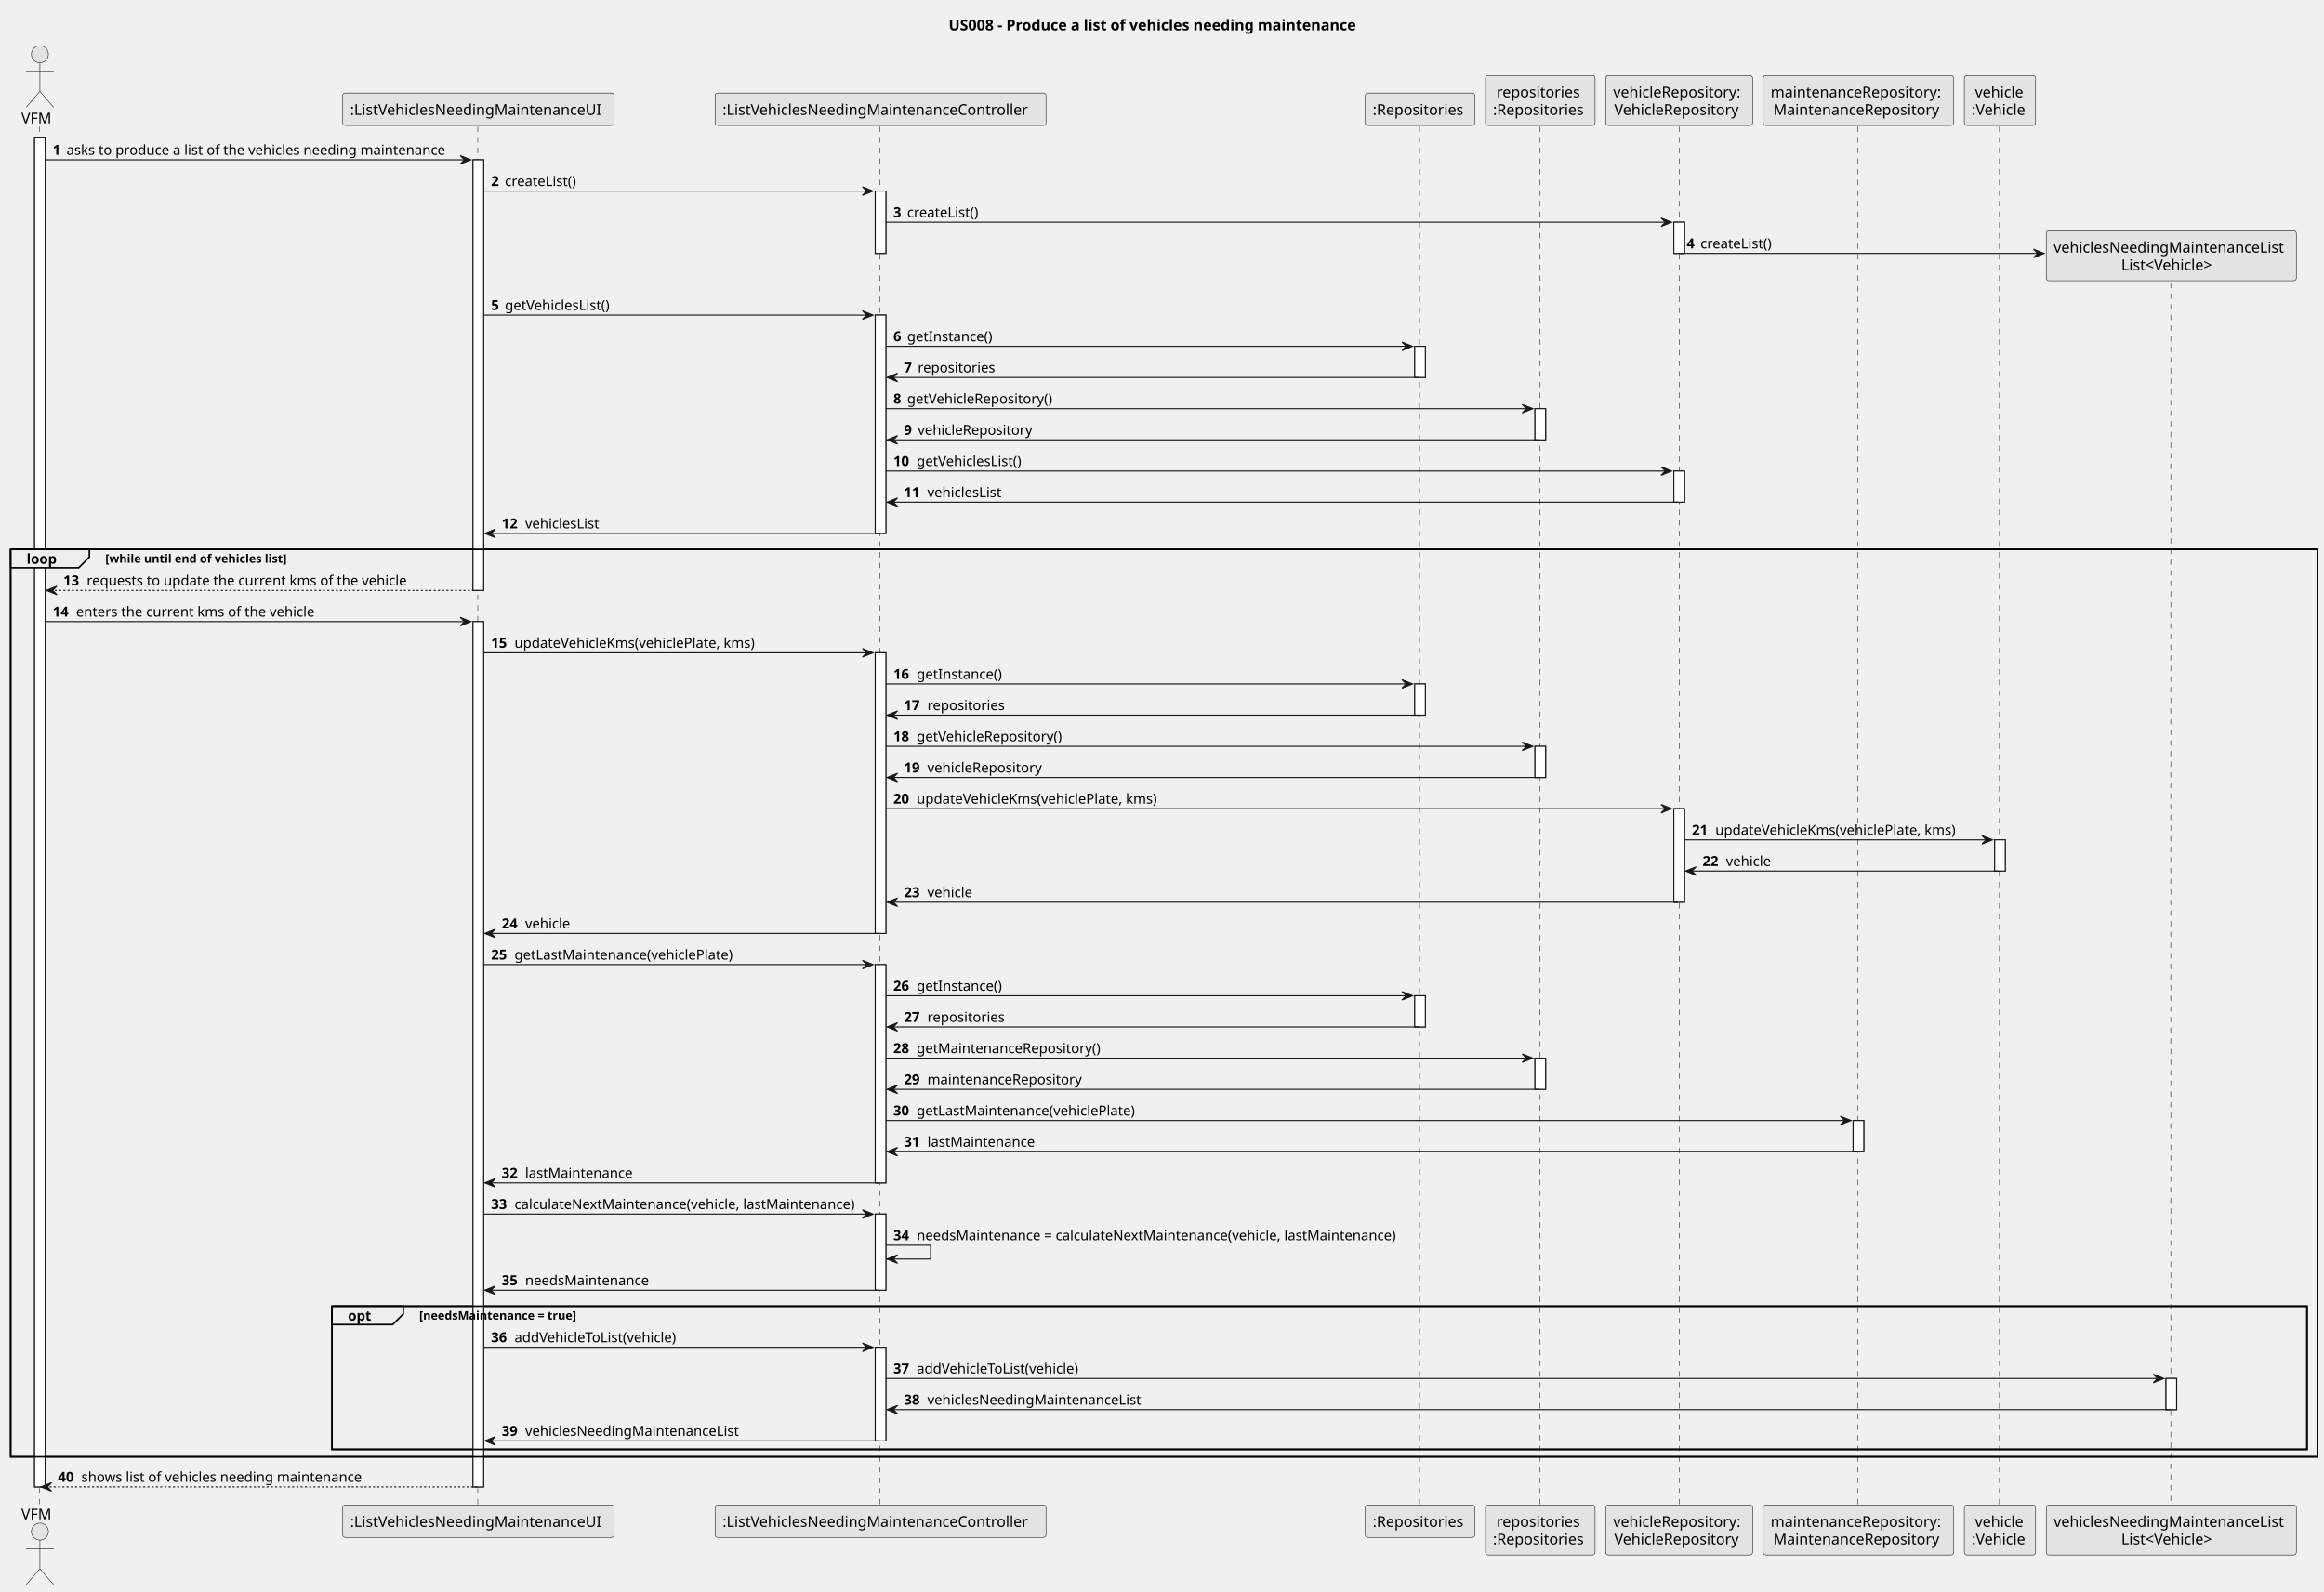
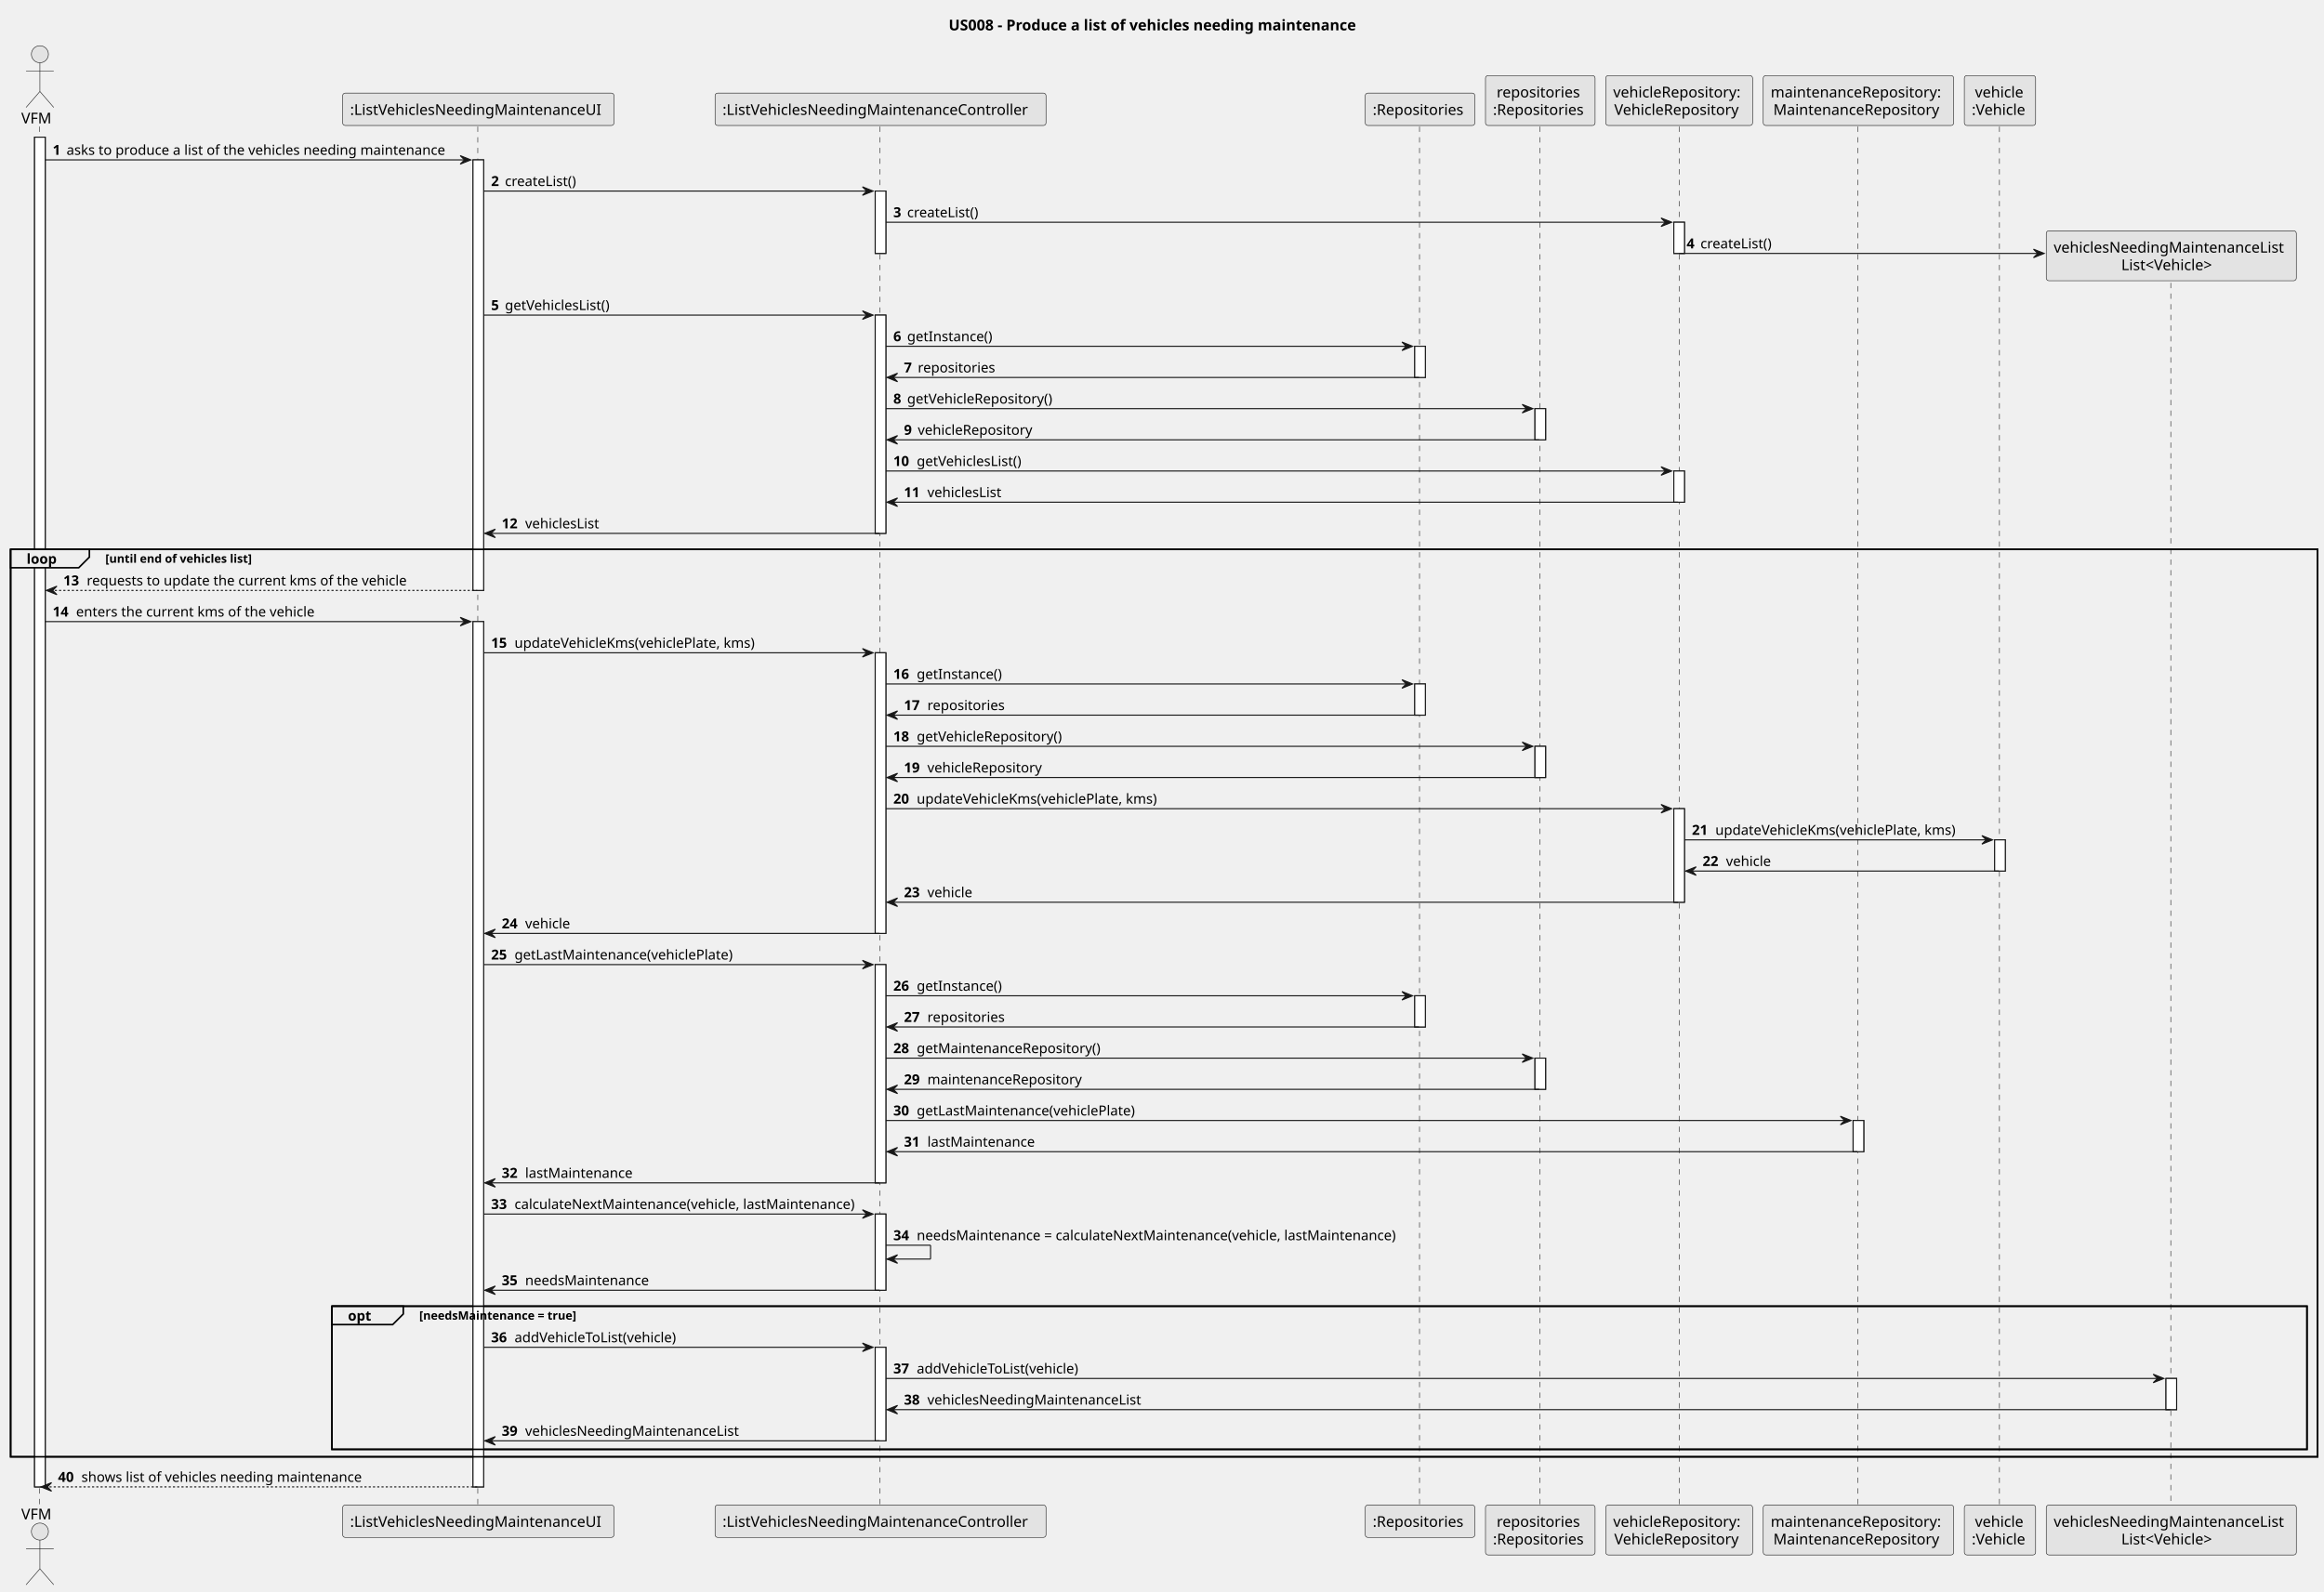
<svg xmlns="http://www.w3.org/2000/svg" contentStyleType="text/css" height="1496px" preserveAspectRatio="none" style="width:2184px;height:1496px;background:#FFFFFF;" version="1.1" viewBox="0 0 2184 1496" width="2184px" zoomAndPan="magnify">
  <defs />
  <g>
    <text fill="#000000" font-family="sans-serif" font-size="14" font-weight="bold" lengthAdjust="spacing" textLength="404" x="891.5" y="28.535">US008 - Produce a list of vehicles needing maintenance</text>
    <rect fill="#FFFFFF" height="1268.709" style="stroke:#181818;stroke-width:1.0;" width="10" x="32.5" y="128.977" />
    <rect fill="#FFFFFF" height="404.703" style="stroke:#181818;stroke-width:1.0;" width="10" x="444.5" y="150.287" />
    <rect fill="#FFFFFF" height="813.385" style="stroke:#181818;stroke-width:1.0;" width="10" x="444.5" y="584.301" />
    <rect fill="#FFFFFF" height="58.621" style="stroke:#181818;stroke-width:1.0;" width="10" x="822.5" y="179.598" />
    <rect fill="#FFFFFF" height="205.174" style="stroke:#181818;stroke-width:1.0;" width="10" x="822.5" y="296.195" />
    <rect fill="#FFFFFF" height="263.795" style="stroke:#181818;stroke-width:1.0;" width="10" x="822.5" y="613.611" />
    <rect fill="#FFFFFF" height="205.174" style="stroke:#181818;stroke-width:1.0;" width="10" x="822.5" y="906.717" />
    <rect fill="#FFFFFF" height="71.621" style="stroke:#181818;stroke-width:1.0;" width="10" x="822.5" y="1141.201" />
    <rect fill="#FFFFFF" height="87.932" style="stroke:#181818;stroke-width:1.0;" width="10" x="822.5" y="1266.443" />
    <rect fill="#FFFFFF" height="29.311" style="stroke:#181818;stroke-width:1.0;" width="10" x="1329.5" y="325.506" />
    <rect fill="#FFFFFF" height="29.311" style="stroke:#181818;stroke-width:1.0;" width="10" x="1329.5" y="642.922" />
    <rect fill="#FFFFFF" height="29.311" style="stroke:#181818;stroke-width:1.0;" width="10" x="1329.5" y="936.027" />
    <rect fill="#FFFFFF" height="29.311" style="stroke:#181818;stroke-width:1.0;" width="10" x="1442.5" y="384.127" />
    <rect fill="#FFFFFF" height="29.311" style="stroke:#181818;stroke-width:1.0;" width="10" x="1442.5" y="701.543" />
    <rect fill="#FFFFFF" height="29.311" style="stroke:#181818;stroke-width:1.0;" width="10" x="1442.5" y="994.648" />
    <rect fill="#FFFFFF" height="29.311" style="stroke:#181818;stroke-width:1.0;" width="10" x="1573" y="208.908" />
    <rect fill="#FFFFFF" height="29.311" style="stroke:#181818;stroke-width:1.0;" width="10" x="1573" y="442.748" />
    <rect fill="#FFFFFF" height="87.932" style="stroke:#181818;stroke-width:1.0;" width="10" x="1573" y="760.164" />
    <rect fill="#FFFFFF" height="29.311" style="stroke:#181818;stroke-width:1.0;" width="10" x="1741.5" y="1053.27" />
    <rect fill="#FFFFFF" height="29.311" style="stroke:#181818;stroke-width:1.0;" width="10" x="1874.5" y="789.475" />
    <rect fill="#FFFFFF" height="29.311" style="stroke:#181818;stroke-width:1.0;" width="10" x="2035.5" y="1295.754" />
    <rect fill="none" height="853.006" style="stroke:#000000;stroke-width:1.5;" width="2168" x="10" y="516.369" />
    <rect fill="none" height="134.553" style="stroke:#000000;stroke-width:1.5;" width="1856" x="312" y="1227.822" />
    <line style="stroke:#181818;stroke-width:0.5;stroke-dasharray:5.0,5.0;" x1="37" x2="37" y1="118.977" y2="1415.686" />
    <line style="stroke:#181818;stroke-width:0.5;stroke-dasharray:5.0,5.0;" x1="449" x2="449" y1="118.977" y2="1415.686" />
    <line style="stroke:#181818;stroke-width:0.5;stroke-dasharray:5.0,5.0;" x1="827" x2="827" y1="118.977" y2="1415.686" />
    <line style="stroke:#181818;stroke-width:0.5;stroke-dasharray:5.0,5.0;" x1="1334" x2="1334" y1="118.977" y2="1415.686" />
    <line style="stroke:#181818;stroke-width:0.5;stroke-dasharray:5.0,5.0;" x1="1447" x2="1447" y1="118.977" y2="1415.686" />
    <line style="stroke:#181818;stroke-width:0.5;stroke-dasharray:5.0,5.0;" x1="1578" x2="1578" y1="118.977" y2="1415.686" />
    <line style="stroke:#181818;stroke-width:0.5;stroke-dasharray:5.0,5.0;" x1="1746" x2="1746" y1="118.977" y2="1415.686" />
    <line style="stroke:#181818;stroke-width:0.5;stroke-dasharray:5.0,5.0;" x1="1879" x2="1879" y1="118.977" y2="1415.686" />
    <line style="stroke:#181818;stroke-width:0.5;stroke-dasharray:5.0,5.0;" x1="2040" x2="2040" y1="255.897" y2="1415.686" />
    <text fill="#000000" font-family="sans-serif" font-size="14" lengthAdjust="spacing" textLength="29" x="20" y="116.023">VFM</text>
    <ellipse cx="37.5" cy="50.988" fill="#E3E3E3" rx="8" ry="8" style="stroke:#181818;stroke-width:0.5;" />
    <path d="M37.5,58.988 L37.5,85.988 M24.5,66.988 L50.5,66.988 M37.5,85.988 L24.5,100.988 M37.5,85.988 L50.5,100.988 " fill="none" style="stroke:#181818;stroke-width:0.5;" />
    <text fill="#000000" font-family="sans-serif" font-size="14" lengthAdjust="spacing" textLength="29" x="20" y="1428.221">VFM</text>
    <ellipse cx="37.5" cy="1439.674" fill="#E3E3E3" rx="8" ry="8" style="stroke:#181818;stroke-width:0.5;" />
    <path d="M37.5,1447.674 L37.5,1474.674 M24.5,1455.674 L50.5,1455.674 M37.5,1474.674 L24.5,1489.674 M37.5,1474.674 L50.5,1489.674 " fill="none" style="stroke:#181818;stroke-width:0.5;" />
    <rect fill="#E3E3E3" height="30.488" rx="2.5" ry="2.5" style="stroke:#181818;stroke-width:0.5;" width="255" x="322" y="87.488" />
    <text fill="#000000" font-family="sans-serif" font-size="14" lengthAdjust="spacing" textLength="241" x="329" y="108.023">:ListVehiclesNeedingMaintenanceUI</text>
    <rect fill="#E3E3E3" height="30.488" rx="2.5" ry="2.5" style="stroke:#181818;stroke-width:0.5;" width="255" x="322" y="1414.686" />
    <text fill="#000000" font-family="sans-serif" font-size="14" lengthAdjust="spacing" textLength="241" x="329" y="1435.221">:ListVehiclesNeedingMaintenanceUI</text>
    <rect fill="#E3E3E3" height="30.488" rx="2.5" ry="2.5" style="stroke:#181818;stroke-width:0.5;" width="311" x="672" y="87.488" />
    <text fill="#000000" font-family="sans-serif" font-size="14" lengthAdjust="spacing" textLength="297" x="679" y="108.023">:ListVehiclesNeedingMaintenanceController</text>
    <rect fill="#E3E3E3" height="30.488" rx="2.5" ry="2.5" style="stroke:#181818;stroke-width:0.5;" width="311" x="672" y="1414.686" />
    <text fill="#000000" font-family="sans-serif" font-size="14" lengthAdjust="spacing" textLength="297" x="679" y="1435.221">:ListVehiclesNeedingMaintenanceController</text>
    <rect fill="#E3E3E3" height="30.488" rx="2.5" ry="2.5" style="stroke:#181818;stroke-width:0.5;" width="103" x="1283" y="87.488" />
    <text fill="#000000" font-family="sans-serif" font-size="14" lengthAdjust="spacing" textLength="89" x="1290" y="108.023">:Repositories</text>
    <rect fill="#E3E3E3" height="30.488" rx="2.5" ry="2.5" style="stroke:#181818;stroke-width:0.5;" width="103" x="1283" y="1414.686" />
    <text fill="#000000" font-family="sans-serif" font-size="14" lengthAdjust="spacing" textLength="89" x="1290" y="1435.221">:Repositories</text>
    <rect fill="#E3E3E3" height="46.977" rx="2.5" ry="2.5" style="stroke:#181818;stroke-width:0.5;" width="103" x="1396" y="71" />
    <text fill="#000000" font-family="sans-serif" font-size="14" lengthAdjust="spacing" textLength="82" x="1406.5" y="91.535">repositories</text>
    <text fill="#000000" font-family="sans-serif" font-size="14" lengthAdjust="spacing" textLength="89" x="1403" y="108.023">:Repositories</text>
    <rect fill="#E3E3E3" height="46.977" rx="2.5" ry="2.5" style="stroke:#181818;stroke-width:0.5;" width="103" x="1396" y="1414.686" />
    <text fill="#000000" font-family="sans-serif" font-size="14" lengthAdjust="spacing" textLength="82" x="1406.5" y="1435.221">repositories</text>
    <text fill="#000000" font-family="sans-serif" font-size="14" lengthAdjust="spacing" textLength="89" x="1403" y="1451.709">:Repositories</text>
    <rect fill="#E3E3E3" height="46.977" rx="2.5" ry="2.5" style="stroke:#181818;stroke-width:0.5;" width="138" x="1509" y="71" />
    <text fill="#000000" font-family="sans-serif" font-size="14" lengthAdjust="spacing" textLength="124" x="1516" y="91.535">vehicleRepository:</text>
    <text fill="#000000" font-family="sans-serif" font-size="14" lengthAdjust="spacing" textLength="122" x="1517" y="108.023">VehicleRepository</text>
    <rect fill="#E3E3E3" height="46.977" rx="2.5" ry="2.5" style="stroke:#181818;stroke-width:0.5;" width="138" x="1509" y="1414.686" />
    <text fill="#000000" font-family="sans-serif" font-size="14" lengthAdjust="spacing" textLength="124" x="1516" y="1435.221">vehicleRepository:</text>
    <text fill="#000000" font-family="sans-serif" font-size="14" lengthAdjust="spacing" textLength="122" x="1517" y="1451.709">VehicleRepository</text>
    <rect fill="#E3E3E3" height="46.977" rx="2.5" ry="2.5" style="stroke:#181818;stroke-width:0.5;" width="179" x="1657" y="71" />
    <text fill="#000000" font-family="sans-serif" font-size="14" lengthAdjust="spacing" textLength="165" x="1664" y="91.535">maintenanceRepository:</text>
    <text fill="#000000" font-family="sans-serif" font-size="14" lengthAdjust="spacing" textLength="160" x="1666.5" y="108.023">MaintenanceRepository</text>
    <rect fill="#E3E3E3" height="46.977" rx="2.5" ry="2.5" style="stroke:#181818;stroke-width:0.5;" width="179" x="1657" y="1414.686" />
    <text fill="#000000" font-family="sans-serif" font-size="14" lengthAdjust="spacing" textLength="165" x="1664" y="1435.221">maintenanceRepository:</text>
    <text fill="#000000" font-family="sans-serif" font-size="14" lengthAdjust="spacing" textLength="160" x="1666.5" y="1451.709">MaintenanceRepository</text>
    <rect fill="#E3E3E3" height="46.977" rx="2.5" ry="2.5" style="stroke:#181818;stroke-width:0.5;" width="67" x="1846" y="71" />
    <text fill="#000000" font-family="sans-serif" font-size="14" lengthAdjust="spacing" textLength="47" x="1856" y="91.535">vehicle</text>
    <text fill="#000000" font-family="sans-serif" font-size="14" lengthAdjust="spacing" textLength="53" x="1853" y="108.023">:Vehicle</text>
    <rect fill="#E3E3E3" height="46.977" rx="2.5" ry="2.5" style="stroke:#181818;stroke-width:0.5;" width="67" x="1846" y="1414.686" />
    <text fill="#000000" font-family="sans-serif" font-size="14" lengthAdjust="spacing" textLength="47" x="1856" y="1435.221">vehicle</text>
    <text fill="#000000" font-family="sans-serif" font-size="14" lengthAdjust="spacing" textLength="53" x="1853" y="1451.709">:Vehicle</text>
    <rect fill="#E3E3E3" height="46.977" rx="2.5" ry="2.5" style="stroke:#181818;stroke-width:0.5;" width="235" x="1923" y="1414.686" />
    <text fill="#000000" font-family="sans-serif" font-size="14" lengthAdjust="spacing" textLength="221" x="1930" y="1435.221">vehiclesNeedingMaintenanceList</text>
    <text fill="#000000" font-family="sans-serif" font-size="14" lengthAdjust="spacing" textLength="94" x="1993.5" y="1451.709">List&lt;Vehicle&gt;</text>
    <rect fill="#FFFFFF" height="1268.709" style="stroke:#181818;stroke-width:1.0;" width="10" x="32.5" y="128.977" />
    <rect fill="#FFFFFF" height="404.703" style="stroke:#181818;stroke-width:1.0;" width="10" x="444.5" y="150.287" />
    <rect fill="#FFFFFF" height="813.385" style="stroke:#181818;stroke-width:1.0;" width="10" x="444.5" y="584.301" />
    <rect fill="#FFFFFF" height="58.621" style="stroke:#181818;stroke-width:1.0;" width="10" x="822.5" y="179.598" />
    <rect fill="#FFFFFF" height="205.174" style="stroke:#181818;stroke-width:1.0;" width="10" x="822.5" y="296.195" />
    <rect fill="#FFFFFF" height="263.795" style="stroke:#181818;stroke-width:1.0;" width="10" x="822.5" y="613.611" />
    <rect fill="#FFFFFF" height="205.174" style="stroke:#181818;stroke-width:1.0;" width="10" x="822.5" y="906.717" />
    <rect fill="#FFFFFF" height="71.621" style="stroke:#181818;stroke-width:1.0;" width="10" x="822.5" y="1141.201" />
    <rect fill="#FFFFFF" height="87.932" style="stroke:#181818;stroke-width:1.0;" width="10" x="822.5" y="1266.443" />
    <rect fill="#FFFFFF" height="29.311" style="stroke:#181818;stroke-width:1.0;" width="10" x="1329.5" y="325.506" />
    <rect fill="#FFFFFF" height="29.311" style="stroke:#181818;stroke-width:1.0;" width="10" x="1329.5" y="642.922" />
    <rect fill="#FFFFFF" height="29.311" style="stroke:#181818;stroke-width:1.0;" width="10" x="1329.5" y="936.027" />
    <rect fill="#FFFFFF" height="29.311" style="stroke:#181818;stroke-width:1.0;" width="10" x="1442.5" y="384.127" />
    <rect fill="#FFFFFF" height="29.311" style="stroke:#181818;stroke-width:1.0;" width="10" x="1442.5" y="701.543" />
    <rect fill="#FFFFFF" height="29.311" style="stroke:#181818;stroke-width:1.0;" width="10" x="1442.5" y="994.648" />
    <rect fill="#FFFFFF" height="29.311" style="stroke:#181818;stroke-width:1.0;" width="10" x="1573" y="208.908" />
    <rect fill="#FFFFFF" height="29.311" style="stroke:#181818;stroke-width:1.0;" width="10" x="1573" y="442.748" />
    <rect fill="#FFFFFF" height="87.932" style="stroke:#181818;stroke-width:1.0;" width="10" x="1573" y="760.164" />
    <rect fill="#FFFFFF" height="29.311" style="stroke:#181818;stroke-width:1.0;" width="10" x="1741.5" y="1053.27" />
    <rect fill="#FFFFFF" height="29.311" style="stroke:#181818;stroke-width:1.0;" width="10" x="1874.5" y="789.475" />
    <rect fill="#FFFFFF" height="29.311" style="stroke:#181818;stroke-width:1.0;" width="10" x="2035.5" y="1295.754" />
    <polygon fill="#181818" points="432.5,146.287,442.5,150.287,432.5,154.287,436.5,150.287" style="stroke:#181818;stroke-width:1.0;" />
    <line style="stroke:#181818;stroke-width:1.0;" x1="42.5" x2="438.5" y1="150.287" y2="150.287" />
    <text fill="#000000" font-family="sans-serif" font-size="13" font-weight="bold" lengthAdjust="spacing" textLength="9" x="49.5" y="145.545">1</text>
    <text fill="#000000" font-family="sans-serif" font-size="13" lengthAdjust="spacing" textLength="370" x="62.5" y="145.545">asks to produce a list of the vehicles needing maintenance</text>
    <polygon fill="#181818" points="810.5,175.598,820.5,179.598,810.5,183.598,814.5,179.598" style="stroke:#181818;stroke-width:1.0;" />
    <line style="stroke:#181818;stroke-width:1.0;" x1="454.5" x2="816.5" y1="179.598" y2="179.598" />
    <text fill="#000000" font-family="sans-serif" font-size="13" font-weight="bold" lengthAdjust="spacing" textLength="9" x="461.5" y="174.856">2</text>
    <text fill="#000000" font-family="sans-serif" font-size="13" lengthAdjust="spacing" textLength="69" x="474.5" y="174.856">createList()</text>
    <polygon fill="#181818" points="1561,204.908,1571,208.908,1561,212.908,1565,208.908" style="stroke:#181818;stroke-width:1.0;" />
    <line style="stroke:#181818;stroke-width:1.0;" x1="832.5" x2="1567" y1="208.908" y2="208.908" />
    <text fill="#000000" font-family="sans-serif" font-size="13" font-weight="bold" lengthAdjust="spacing" textLength="9" x="839.5" y="204.166">3</text>
    <text fill="#000000" font-family="sans-serif" font-size="13" lengthAdjust="spacing" textLength="69" x="852.5" y="204.166">createList()</text>
    <polygon fill="#181818" points="1911,234.219,1921,238.219,1911,242.219,1915,238.219" style="stroke:#181818;stroke-width:1.0;" />
    <line style="stroke:#181818;stroke-width:1.0;" x1="1578" x2="1917" y1="238.219" y2="238.219" />
    <text fill="#000000" font-family="sans-serif" font-size="13" font-weight="bold" lengthAdjust="spacing" textLength="9" x="1585" y="233.477">4</text>
    <text fill="#000000" font-family="sans-serif" font-size="13" lengthAdjust="spacing" textLength="69" x="1598" y="233.477">createList()</text>
    <rect fill="#E3E3E3" height="46.977" rx="2.5" ry="2.5" style="stroke:#181818;stroke-width:0.5;" width="235" x="1923" y="216.908" />
    <text fill="#000000" font-family="sans-serif" font-size="14" lengthAdjust="spacing" textLength="221" x="1930" y="237.443">vehiclesNeedingMaintenanceList</text>
    <text fill="#000000" font-family="sans-serif" font-size="14" lengthAdjust="spacing" textLength="94" x="1993.5" y="253.932">List&lt;Vehicle&gt;</text>
    <polygon fill="#181818" points="810.5,292.195,820.5,296.195,810.5,300.195,814.5,296.195" style="stroke:#181818;stroke-width:1.0;" />
    <line style="stroke:#181818;stroke-width:1.0;" x1="454.5" x2="816.5" y1="296.195" y2="296.195" />
    <text fill="#000000" font-family="sans-serif" font-size="13" font-weight="bold" lengthAdjust="spacing" textLength="9" x="461.5" y="291.453">5</text>
    <text fill="#000000" font-family="sans-serif" font-size="13" lengthAdjust="spacing" textLength="103" x="474.5" y="291.453">getVehiclesList()</text>
    <polygon fill="#181818" points="1317.5,321.506,1327.5,325.506,1317.5,329.506,1321.5,325.506" style="stroke:#181818;stroke-width:1.0;" />
    <line style="stroke:#181818;stroke-width:1.0;" x1="832.5" x2="1323.5" y1="325.506" y2="325.506" />
    <text fill="#000000" font-family="sans-serif" font-size="13" font-weight="bold" lengthAdjust="spacing" textLength="9" x="839.5" y="320.764">6</text>
    <text fill="#000000" font-family="sans-serif" font-size="13" lengthAdjust="spacing" textLength="81" x="852.5" y="320.764">getInstance()</text>
    <polygon fill="#181818" points="843.5,350.816,833.5,354.816,843.5,358.816,839.5,354.816" style="stroke:#181818;stroke-width:1.0;" />
    <line style="stroke:#181818;stroke-width:1.0;" x1="837.5" x2="1333.5" y1="354.816" y2="354.816" />
    <text fill="#000000" font-family="sans-serif" font-size="13" font-weight="bold" lengthAdjust="spacing" textLength="9" x="849.5" y="350.074">7</text>
    <text fill="#000000" font-family="sans-serif" font-size="13" lengthAdjust="spacing" textLength="75" x="862.5" y="350.074">repositories</text>
    <polygon fill="#181818" points="1430.5,380.127,1440.5,384.127,1430.5,388.127,1434.5,384.127" style="stroke:#181818;stroke-width:1.0;" />
    <line style="stroke:#181818;stroke-width:1.0;" x1="832.5" x2="1436.5" y1="384.127" y2="384.127" />
    <text fill="#000000" font-family="sans-serif" font-size="13" font-weight="bold" lengthAdjust="spacing" textLength="9" x="839.5" y="379.385">8</text>
    <text fill="#000000" font-family="sans-serif" font-size="13" lengthAdjust="spacing" textLength="140" x="852.5" y="379.385">getVehicleRepository()</text>
    <polygon fill="#181818" points="843.5,409.438,833.5,413.438,843.5,417.438,839.5,413.438" style="stroke:#181818;stroke-width:1.0;" />
    <line style="stroke:#181818;stroke-width:1.0;" x1="837.5" x2="1446.5" y1="413.438" y2="413.438" />
    <text fill="#000000" font-family="sans-serif" font-size="13" font-weight="bold" lengthAdjust="spacing" textLength="9" x="849.5" y="408.695">9</text>
    <text fill="#000000" font-family="sans-serif" font-size="13" lengthAdjust="spacing" textLength="111" x="862.5" y="408.695">vehicleRepository</text>
    <polygon fill="#181818" points="1561,438.748,1571,442.748,1561,446.748,1565,442.748" style="stroke:#181818;stroke-width:1.0;" />
    <line style="stroke:#181818;stroke-width:1.0;" x1="832.5" x2="1567" y1="442.748" y2="442.748" />
    <text fill="#000000" font-family="sans-serif" font-size="13" font-weight="bold" lengthAdjust="spacing" textLength="18" x="839.5" y="438.006">10</text>
    <text fill="#000000" font-family="sans-serif" font-size="13" lengthAdjust="spacing" textLength="103" x="861.5" y="438.006">getVehiclesList()</text>
    <polygon fill="#181818" points="843.5,468.059,833.5,472.059,843.5,476.059,839.5,472.059" style="stroke:#181818;stroke-width:1.0;" />
    <line style="stroke:#181818;stroke-width:1.0;" x1="837.5" x2="1577" y1="472.059" y2="472.059" />
    <text fill="#000000" font-family="sans-serif" font-size="13" font-weight="bold" lengthAdjust="spacing" textLength="18" x="849.5" y="467.316">11</text>
    <text fill="#000000" font-family="sans-serif" font-size="13" lengthAdjust="spacing" textLength="74" x="871.5" y="467.316">vehiclesList</text>
    <polygon fill="#181818" points="465.5,497.369,455.5,501.369,465.5,505.369,461.5,501.369" style="stroke:#181818;stroke-width:1.0;" />
    <line style="stroke:#181818;stroke-width:1.0;" x1="459.5" x2="826.5" y1="501.369" y2="501.369" />
    <text fill="#000000" font-family="sans-serif" font-size="13" font-weight="bold" lengthAdjust="spacing" textLength="18" x="471.5" y="496.627">12</text>
    <text fill="#000000" font-family="sans-serif" font-size="13" lengthAdjust="spacing" textLength="74" x="493.5" y="496.627">vehiclesList</text>
    <path d="M10,516.369 L84,516.369 L84,523.68 L74,533.68 L10,533.68 L10,516.369 " fill="#EEEEEE" style="stroke:#000000;stroke-width:1.5;" />
    <rect fill="none" height="853.006" style="stroke:#000000;stroke-width:1.5;" width="2168" x="10" y="516.369" />
    <text fill="#000000" font-family="sans-serif" font-size="13" font-weight="bold" lengthAdjust="spacing" textLength="29" x="25" y="529.938">loop</text>
-     <text fill="#000000" font-family="sans-serif" font-size="11" font-weight="bold" lengthAdjust="spacing" textLength="180" x="99" y="529.004">[while until end of vehicles list]</text>
+     <text fill="#000000" font-family="sans-serif" font-size="11" font-weight="bold" lengthAdjust="spacing" textLength="146" x="99" y="529.004">[until end of vehicles list]</text>
    <polygon fill="#181818" points="53.5,550.99,43.5,554.99,53.5,558.99,49.5,554.99" style="stroke:#181818;stroke-width:1.0;" />
    <line style="stroke:#181818;stroke-width:1.0;stroke-dasharray:2.0,2.0;" x1="47.5" x2="448.5" y1="554.99" y2="554.99" />
    <text fill="#000000" font-family="sans-serif" font-size="13" font-weight="bold" lengthAdjust="spacing" textLength="18" x="59.5" y="550.248">13</text>
    <text fill="#000000" font-family="sans-serif" font-size="13" lengthAdjust="spacing" textLength="311" x="81.5" y="550.248">requests to update the current kms of the vehicle</text>
    <polygon fill="#181818" points="432.5,580.301,442.5,584.301,432.5,588.301,436.5,584.301" style="stroke:#181818;stroke-width:1.0;" />
    <line style="stroke:#181818;stroke-width:1.0;" x1="42.5" x2="438.5" y1="584.301" y2="584.301" />
    <text fill="#000000" font-family="sans-serif" font-size="13" font-weight="bold" lengthAdjust="spacing" textLength="18" x="49.5" y="579.559">14</text>
    <text fill="#000000" font-family="sans-serif" font-size="13" lengthAdjust="spacing" textLength="232" x="71.5" y="579.559">enters the current kms of the vehicle</text>
    <polygon fill="#181818" points="810.5,609.611,820.5,613.611,810.5,617.611,814.5,613.611" style="stroke:#181818;stroke-width:1.0;" />
    <line style="stroke:#181818;stroke-width:1.0;" x1="454.5" x2="816.5" y1="613.611" y2="613.611" />
    <text fill="#000000" font-family="sans-serif" font-size="13" font-weight="bold" lengthAdjust="spacing" textLength="18" x="461.5" y="608.869">15</text>
    <text fill="#000000" font-family="sans-serif" font-size="13" lengthAdjust="spacing" textLength="232" x="483.5" y="608.869">updateVehicleKms(vehiclePlate, kms)</text>
    <polygon fill="#181818" points="1317.5,638.922,1327.5,642.922,1317.5,646.922,1321.5,642.922" style="stroke:#181818;stroke-width:1.0;" />
    <line style="stroke:#181818;stroke-width:1.0;" x1="832.5" x2="1323.5" y1="642.922" y2="642.922" />
    <text fill="#000000" font-family="sans-serif" font-size="13" font-weight="bold" lengthAdjust="spacing" textLength="18" x="839.5" y="638.18">16</text>
    <text fill="#000000" font-family="sans-serif" font-size="13" lengthAdjust="spacing" textLength="81" x="861.5" y="638.18">getInstance()</text>
    <polygon fill="#181818" points="843.5,668.232,833.5,672.232,843.5,676.232,839.5,672.232" style="stroke:#181818;stroke-width:1.0;" />
    <line style="stroke:#181818;stroke-width:1.0;" x1="837.5" x2="1333.5" y1="672.232" y2="672.232" />
    <text fill="#000000" font-family="sans-serif" font-size="13" font-weight="bold" lengthAdjust="spacing" textLength="18" x="849.5" y="667.49">17</text>
    <text fill="#000000" font-family="sans-serif" font-size="13" lengthAdjust="spacing" textLength="75" x="871.5" y="667.49">repositories</text>
    <polygon fill="#181818" points="1430.5,697.543,1440.5,701.543,1430.5,705.543,1434.5,701.543" style="stroke:#181818;stroke-width:1.0;" />
    <line style="stroke:#181818;stroke-width:1.0;" x1="832.5" x2="1436.5" y1="701.543" y2="701.543" />
    <text fill="#000000" font-family="sans-serif" font-size="13" font-weight="bold" lengthAdjust="spacing" textLength="18" x="839.5" y="696.801">18</text>
    <text fill="#000000" font-family="sans-serif" font-size="13" lengthAdjust="spacing" textLength="140" x="861.5" y="696.801">getVehicleRepository()</text>
    <polygon fill="#181818" points="843.5,726.854,833.5,730.854,843.5,734.854,839.5,730.854" style="stroke:#181818;stroke-width:1.0;" />
    <line style="stroke:#181818;stroke-width:1.0;" x1="837.5" x2="1446.5" y1="730.854" y2="730.854" />
    <text fill="#000000" font-family="sans-serif" font-size="13" font-weight="bold" lengthAdjust="spacing" textLength="18" x="849.5" y="726.111">19</text>
    <text fill="#000000" font-family="sans-serif" font-size="13" lengthAdjust="spacing" textLength="111" x="871.5" y="726.111">vehicleRepository</text>
    <polygon fill="#181818" points="1561,756.164,1571,760.164,1561,764.164,1565,760.164" style="stroke:#181818;stroke-width:1.0;" />
    <line style="stroke:#181818;stroke-width:1.0;" x1="832.5" x2="1567" y1="760.164" y2="760.164" />
    <text fill="#000000" font-family="sans-serif" font-size="13" font-weight="bold" lengthAdjust="spacing" textLength="18" x="839.5" y="755.422">20</text>
    <text fill="#000000" font-family="sans-serif" font-size="13" lengthAdjust="spacing" textLength="232" x="861.5" y="755.422">updateVehicleKms(vehiclePlate, kms)</text>
    <polygon fill="#181818" points="1862.5,785.475,1872.5,789.475,1862.5,793.475,1866.5,789.475" style="stroke:#181818;stroke-width:1.0;" />
    <line style="stroke:#181818;stroke-width:1.0;" x1="1583" x2="1868.5" y1="789.475" y2="789.475" />
    <text fill="#000000" font-family="sans-serif" font-size="13" font-weight="bold" lengthAdjust="spacing" textLength="18" x="1590" y="784.732">21</text>
    <text fill="#000000" font-family="sans-serif" font-size="13" lengthAdjust="spacing" textLength="232" x="1612" y="784.732">updateVehicleKms(vehiclePlate, kms)</text>
    <polygon fill="#181818" points="1594,814.785,1584,818.785,1594,822.785,1590,818.785" style="stroke:#181818;stroke-width:1.0;" />
    <line style="stroke:#181818;stroke-width:1.0;" x1="1588" x2="1878.5" y1="818.785" y2="818.785" />
    <text fill="#000000" font-family="sans-serif" font-size="13" font-weight="bold" lengthAdjust="spacing" textLength="18" x="1600" y="814.043">22</text>
    <text fill="#000000" font-family="sans-serif" font-size="13" lengthAdjust="spacing" textLength="44" x="1622" y="814.043">vehicle</text>
    <polygon fill="#181818" points="843.5,844.096,833.5,848.096,843.5,852.096,839.5,848.096" style="stroke:#181818;stroke-width:1.0;" />
    <line style="stroke:#181818;stroke-width:1.0;" x1="837.5" x2="1577" y1="848.096" y2="848.096" />
    <text fill="#000000" font-family="sans-serif" font-size="13" font-weight="bold" lengthAdjust="spacing" textLength="18" x="849.5" y="843.354">23</text>
    <text fill="#000000" font-family="sans-serif" font-size="13" lengthAdjust="spacing" textLength="44" x="871.5" y="843.354">vehicle</text>
    <polygon fill="#181818" points="465.5,873.406,455.5,877.406,465.5,881.406,461.5,877.406" style="stroke:#181818;stroke-width:1.0;" />
    <line style="stroke:#181818;stroke-width:1.0;" x1="459.5" x2="826.5" y1="877.406" y2="877.406" />
    <text fill="#000000" font-family="sans-serif" font-size="13" font-weight="bold" lengthAdjust="spacing" textLength="18" x="471.5" y="872.664">24</text>
    <text fill="#000000" font-family="sans-serif" font-size="13" lengthAdjust="spacing" textLength="44" x="493.5" y="872.664">vehicle</text>
    <polygon fill="#181818" points="810.5,902.717,820.5,906.717,810.5,910.717,814.5,906.717" style="stroke:#181818;stroke-width:1.0;" />
    <line style="stroke:#181818;stroke-width:1.0;" x1="454.5" x2="816.5" y1="906.717" y2="906.717" />
    <text fill="#000000" font-family="sans-serif" font-size="13" font-weight="bold" lengthAdjust="spacing" textLength="18" x="461.5" y="901.975">25</text>
    <text fill="#000000" font-family="sans-serif" font-size="13" lengthAdjust="spacing" textLength="207" x="483.5" y="901.975">getLastMaintenance(vehiclePlate)</text>
    <polygon fill="#181818" points="1317.5,932.027,1327.5,936.027,1317.5,940.027,1321.5,936.027" style="stroke:#181818;stroke-width:1.0;" />
    <line style="stroke:#181818;stroke-width:1.0;" x1="832.5" x2="1323.5" y1="936.027" y2="936.027" />
    <text fill="#000000" font-family="sans-serif" font-size="13" font-weight="bold" lengthAdjust="spacing" textLength="18" x="839.5" y="931.285">26</text>
    <text fill="#000000" font-family="sans-serif" font-size="13" lengthAdjust="spacing" textLength="81" x="861.5" y="931.285">getInstance()</text>
    <polygon fill="#181818" points="843.5,961.338,833.5,965.338,843.5,969.338,839.5,965.338" style="stroke:#181818;stroke-width:1.0;" />
    <line style="stroke:#181818;stroke-width:1.0;" x1="837.5" x2="1333.5" y1="965.338" y2="965.338" />
    <text fill="#000000" font-family="sans-serif" font-size="13" font-weight="bold" lengthAdjust="spacing" textLength="18" x="849.5" y="960.596">27</text>
    <text fill="#000000" font-family="sans-serif" font-size="13" lengthAdjust="spacing" textLength="75" x="871.5" y="960.596">repositories</text>
    <polygon fill="#181818" points="1430.5,990.648,1440.5,994.648,1430.5,998.648,1434.5,994.648" style="stroke:#181818;stroke-width:1.0;" />
    <line style="stroke:#181818;stroke-width:1.0;" x1="832.5" x2="1436.5" y1="994.648" y2="994.648" />
    <text fill="#000000" font-family="sans-serif" font-size="13" font-weight="bold" lengthAdjust="spacing" textLength="18" x="839.5" y="989.906">28</text>
    <text fill="#000000" font-family="sans-serif" font-size="13" lengthAdjust="spacing" textLength="174" x="861.5" y="989.906">getMaintenanceRepository()</text>
    <polygon fill="#181818" points="843.5,1019.959,833.5,1023.959,843.5,1027.959,839.5,1023.959" style="stroke:#181818;stroke-width:1.0;" />
    <line style="stroke:#181818;stroke-width:1.0;" x1="837.5" x2="1446.5" y1="1023.959" y2="1023.959" />
    <text fill="#000000" font-family="sans-serif" font-size="13" font-weight="bold" lengthAdjust="spacing" textLength="18" x="849.5" y="1019.217">29</text>
    <text fill="#000000" font-family="sans-serif" font-size="13" lengthAdjust="spacing" textLength="147" x="871.5" y="1019.217">maintenanceRepository</text>
    <polygon fill="#181818" points="1729.5,1049.27,1739.5,1053.27,1729.5,1057.27,1733.5,1053.27" style="stroke:#181818;stroke-width:1.0;" />
    <line style="stroke:#181818;stroke-width:1.0;" x1="832.5" x2="1735.5" y1="1053.27" y2="1053.27" />
    <text fill="#000000" font-family="sans-serif" font-size="13" font-weight="bold" lengthAdjust="spacing" textLength="18" x="839.5" y="1048.527">30</text>
    <text fill="#000000" font-family="sans-serif" font-size="13" lengthAdjust="spacing" textLength="207" x="861.5" y="1048.527">getLastMaintenance(vehiclePlate)</text>
    <polygon fill="#181818" points="843.5,1078.58,833.5,1082.58,843.5,1086.58,839.5,1082.58" style="stroke:#181818;stroke-width:1.0;" />
    <line style="stroke:#181818;stroke-width:1.0;" x1="837.5" x2="1745.5" y1="1082.58" y2="1082.58" />
    <text fill="#000000" font-family="sans-serif" font-size="13" font-weight="bold" lengthAdjust="spacing" textLength="18" x="849.5" y="1077.838">31</text>
    <text fill="#000000" font-family="sans-serif" font-size="13" lengthAdjust="spacing" textLength="102" x="871.5" y="1077.838">lastMaintenance</text>
    <polygon fill="#181818" points="465.5,1107.891,455.5,1111.891,465.5,1115.891,461.5,1111.891" style="stroke:#181818;stroke-width:1.0;" />
    <line style="stroke:#181818;stroke-width:1.0;" x1="459.5" x2="826.5" y1="1111.891" y2="1111.891" />
    <text fill="#000000" font-family="sans-serif" font-size="13" font-weight="bold" lengthAdjust="spacing" textLength="18" x="471.5" y="1107.148">32</text>
    <text fill="#000000" font-family="sans-serif" font-size="13" lengthAdjust="spacing" textLength="102" x="493.5" y="1107.148">lastMaintenance</text>
    <polygon fill="#181818" points="810.5,1137.201,820.5,1141.201,810.5,1145.201,814.5,1141.201" style="stroke:#181818;stroke-width:1.0;" />
    <line style="stroke:#181818;stroke-width:1.0;" x1="454.5" x2="816.5" y1="1141.201" y2="1141.201" />
    <text fill="#000000" font-family="sans-serif" font-size="13" font-weight="bold" lengthAdjust="spacing" textLength="18" x="461.5" y="1136.459">33</text>
    <text fill="#000000" font-family="sans-serif" font-size="13" lengthAdjust="spacing" textLength="327" x="483.5" y="1136.459">calculateNextMaintenance(vehicle, lastMaintenance)</text>
    <line style="stroke:#181818;stroke-width:1.0;" x1="832.5" x2="874.5" y1="1170.512" y2="1170.512" />
    <line style="stroke:#181818;stroke-width:1.0;" x1="874.5" x2="874.5" y1="1170.512" y2="1183.512" />
    <line style="stroke:#181818;stroke-width:1.0;" x1="833.5" x2="874.5" y1="1183.512" y2="1183.512" />
    <polygon fill="#181818" points="843.5,1179.512,833.5,1183.512,843.5,1187.512,839.5,1183.512" style="stroke:#181818;stroke-width:1.0;" />
    <text fill="#000000" font-family="sans-serif" font-size="13" font-weight="bold" lengthAdjust="spacing" textLength="18" x="839.5" y="1165.77">34</text>
    <text fill="#000000" font-family="sans-serif" font-size="13" lengthAdjust="spacing" textLength="461" x="861.5" y="1165.77">needsMaintenance = calculateNextMaintenance(vehicle, lastMaintenance)</text>
    <polygon fill="#181818" points="465.5,1208.822,455.5,1212.822,465.5,1216.822,461.5,1212.822" style="stroke:#181818;stroke-width:1.0;" />
    <line style="stroke:#181818;stroke-width:1.0;" x1="459.5" x2="826.5" y1="1212.822" y2="1212.822" />
    <text fill="#000000" font-family="sans-serif" font-size="13" font-weight="bold" lengthAdjust="spacing" textLength="18" x="471.5" y="1208.08">35</text>
    <text fill="#000000" font-family="sans-serif" font-size="13" lengthAdjust="spacing" textLength="116" x="493.5" y="1208.08">needsMaintenance</text>
    <path d="M312,1227.822 L379,1227.822 L379,1235.133 L369,1245.133 L312,1245.133 L312,1227.822 " fill="#EEEEEE" style="stroke:#000000;stroke-width:1.5;" />
    <rect fill="none" height="134.553" style="stroke:#000000;stroke-width:1.5;" width="1856" x="312" y="1227.822" />
    <text fill="#000000" font-family="sans-serif" font-size="13" font-weight="bold" lengthAdjust="spacing" textLength="22" x="327" y="1241.391">opt</text>
    <text fill="#000000" font-family="sans-serif" font-size="11" font-weight="bold" lengthAdjust="spacing" textLength="148" x="394" y="1240.457">[needsMaintenance = true]</text>
    <polygon fill="#181818" points="810.5,1262.443,820.5,1266.443,810.5,1270.443,814.5,1266.443" style="stroke:#181818;stroke-width:1.0;" />
    <line style="stroke:#181818;stroke-width:1.0;" x1="454.5" x2="816.5" y1="1266.443" y2="1266.443" />
    <text fill="#000000" font-family="sans-serif" font-size="13" font-weight="bold" lengthAdjust="spacing" textLength="18" x="461.5" y="1261.701">36</text>
    <text fill="#000000" font-family="sans-serif" font-size="13" lengthAdjust="spacing" textLength="159" x="483.5" y="1261.701">addVehicleToList(vehicle)</text>
    <polygon fill="#181818" points="2023.5,1291.754,2033.5,1295.754,2023.5,1299.754,2027.5,1295.754" style="stroke:#181818;stroke-width:1.0;" />
    <line style="stroke:#181818;stroke-width:1.0;" x1="832.5" x2="2029.5" y1="1295.754" y2="1295.754" />
    <text fill="#000000" font-family="sans-serif" font-size="13" font-weight="bold" lengthAdjust="spacing" textLength="18" x="839.5" y="1291.012">37</text>
    <text fill="#000000" font-family="sans-serif" font-size="13" lengthAdjust="spacing" textLength="159" x="861.5" y="1291.012">addVehicleToList(vehicle)</text>
    <polygon fill="#181818" points="843.5,1321.064,833.5,1325.064,843.5,1329.064,839.5,1325.064" style="stroke:#181818;stroke-width:1.0;" />
    <line style="stroke:#181818;stroke-width:1.0;" x1="837.5" x2="2039.5" y1="1325.064" y2="1325.064" />
    <text fill="#000000" font-family="sans-serif" font-size="13" font-weight="bold" lengthAdjust="spacing" textLength="18" x="849.5" y="1320.322">38</text>
    <text fill="#000000" font-family="sans-serif" font-size="13" lengthAdjust="spacing" textLength="205" x="871.5" y="1320.322">vehiclesNeedingMaintenanceList</text>
    <polygon fill="#181818" points="465.5,1350.375,455.5,1354.375,465.5,1358.375,461.5,1354.375" style="stroke:#181818;stroke-width:1.0;" />
    <line style="stroke:#181818;stroke-width:1.0;" x1="459.5" x2="826.5" y1="1354.375" y2="1354.375" />
    <text fill="#000000" font-family="sans-serif" font-size="13" font-weight="bold" lengthAdjust="spacing" textLength="18" x="471.5" y="1349.633">39</text>
    <text fill="#000000" font-family="sans-serif" font-size="13" lengthAdjust="spacing" textLength="205" x="493.5" y="1349.633">vehiclesNeedingMaintenanceList</text>
    <polygon fill="#181818" points="48.5,1393.686,38.5,1397.686,48.5,1401.686,44.5,1397.686" style="stroke:#181818;stroke-width:1.0;" />
    <line style="stroke:#181818;stroke-width:1.0;stroke-dasharray:2.0,2.0;" x1="42.5" x2="448.5" y1="1397.686" y2="1397.686" />
    <text fill="#000000" font-family="sans-serif" font-size="13" font-weight="bold" lengthAdjust="spacing" textLength="18" x="54.5" y="1392.943">40</text>
    <text fill="#000000" font-family="sans-serif" font-size="13" lengthAdjust="spacing" textLength="274" x="76.5" y="1392.943">shows list of vehicles needing maintenance</text>
  </g>
</svg>
